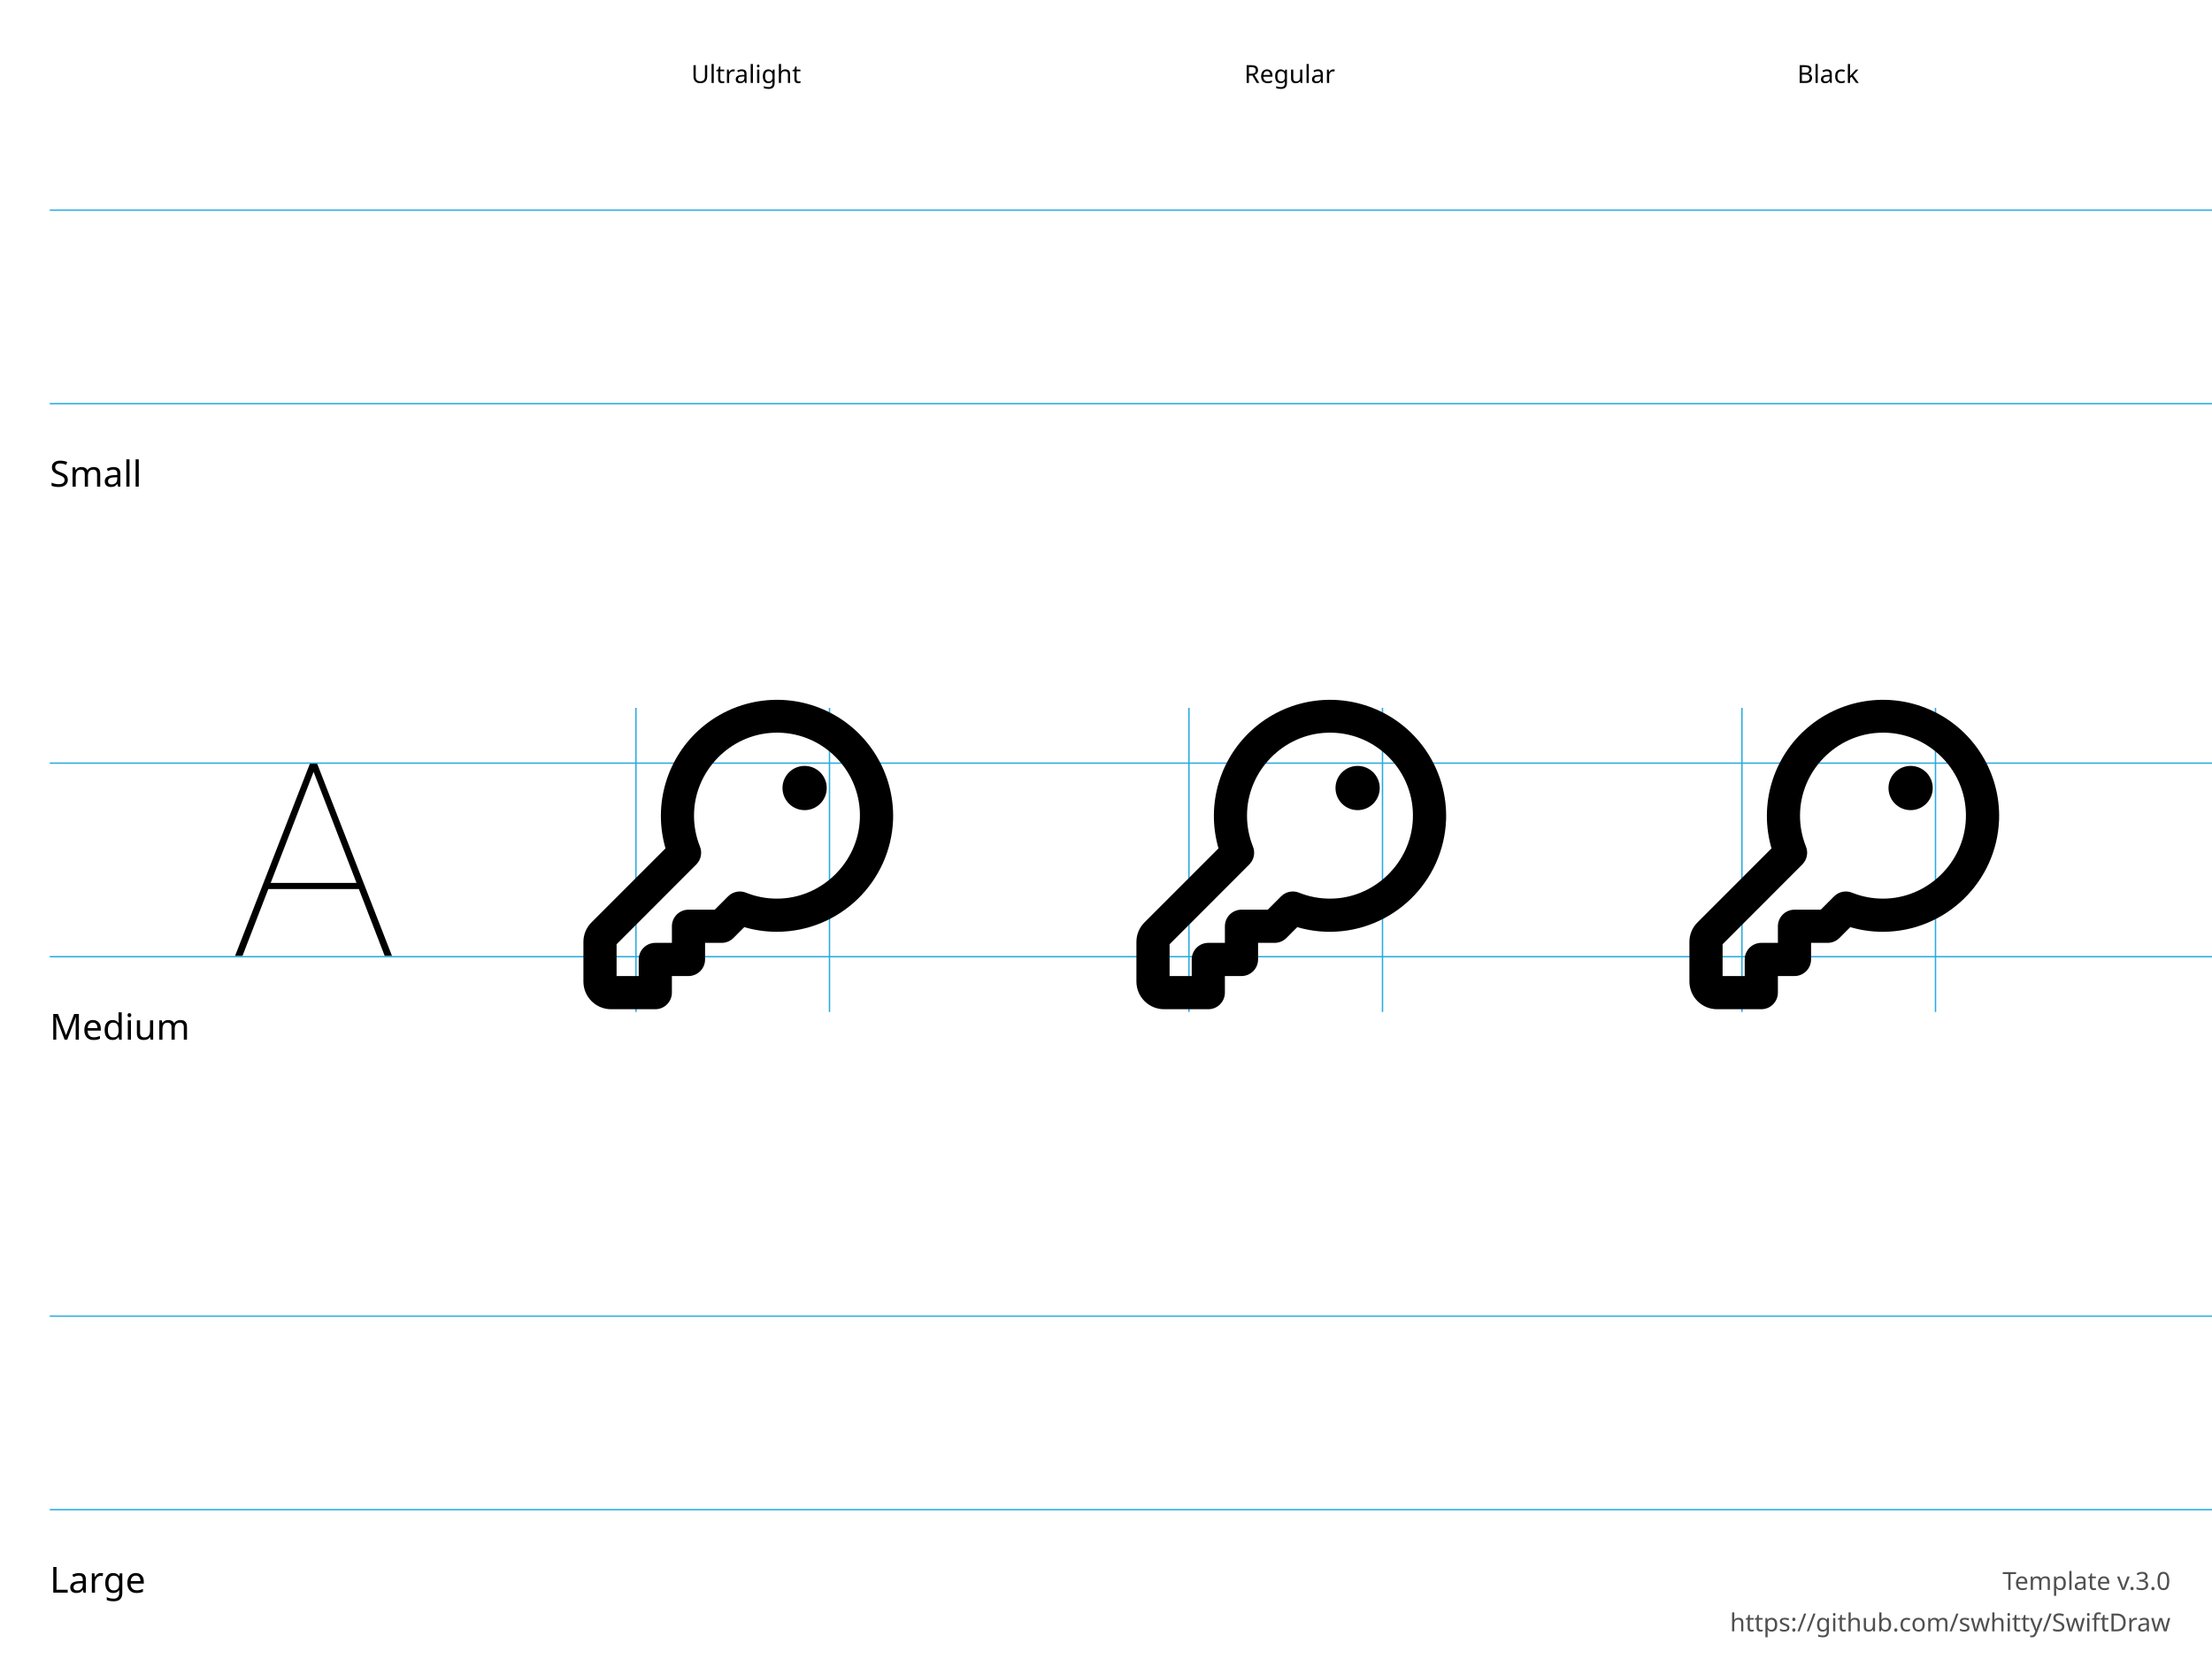
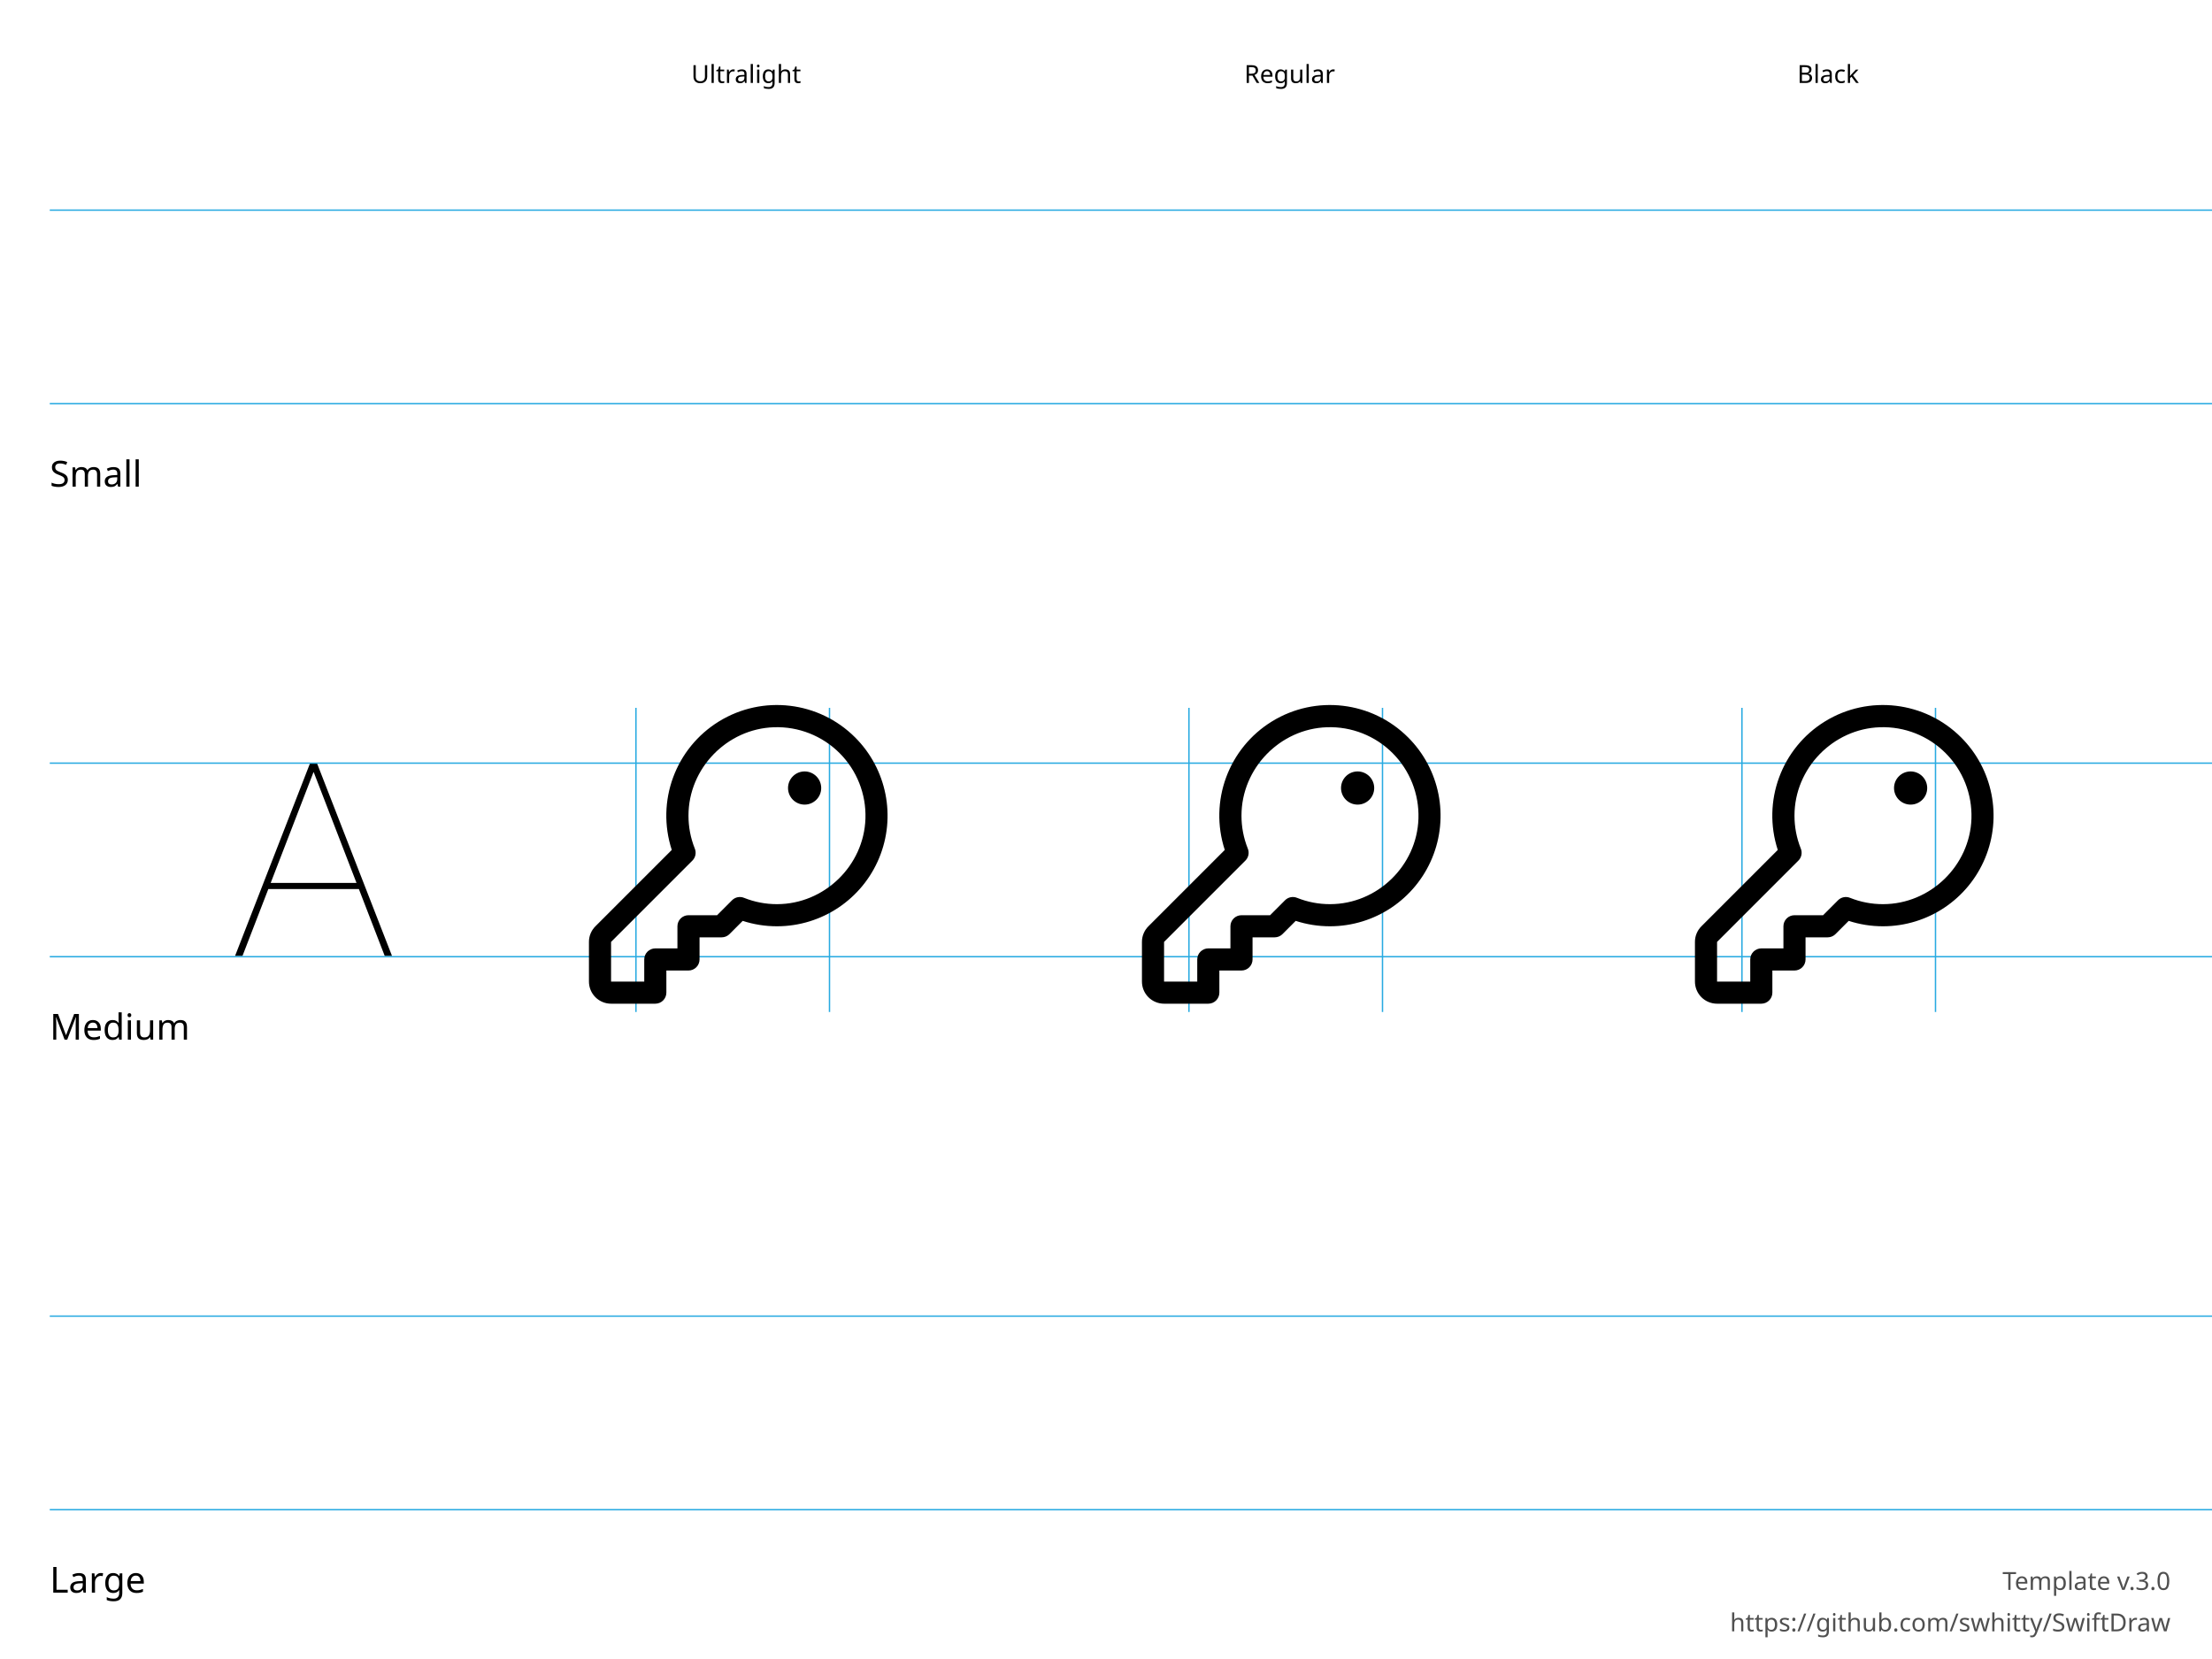
<svg xmlns="http://www.w3.org/2000/svg" height="600" width="800">
  <g id="Notes" font-family="LucidaGrande, 'Lucida Grande', sans-serif" font-size="13">
    <rect fill="white" height="600.0" width="800.0" x="0.0" y="0.0" />
    <g font-size="13">
      <text x="18.0" y="176.0">Small</text>
      <text x="18.0" y="376.0">Medium</text>
      <text x="18.0" y="576.0">Large</text>
    </g>
    <g font-size="9">
      <text x="250.0" y="30.0">Ultralight</text>
      <text x="450.0" y="30.0">Regular</text>
      <text x="650.0" y="30.0">Black</text>
      <text id="template-version" fill="#505050" text-anchor="end" x="785.0" y="575.0">Template v.3.0</text>
      <a href="https://github.com/swhitty/SwiftDraw">
        <text fill="#505050" text-anchor="end" x="785.0" y="590.0">https://github.com/swhitty/SwiftDraw</text>
      </a>
    </g>
  </g>
  <g id="Guides" stroke="rgb(39, 170, 225)" stroke-width="0.5">
    <path id="Capline-S" d="M18,76 l800,0" />
    <path id="H-reference" d="M85,145.755 L87.685,145.755 L113.369,79.287 L114.052,79.287 L114.052,76 L112.148,76 L85,145.755 Z M95.693,121.536 L130.996,121.536 L130.263,119.313 L96.474,119.313 L95.693,121.536 Z M139.15,145.755 L141.787,145.755 L114.638,76 L113.466,76 L113.466,79.287 L139.15,145.755 Z" stroke="none" transform="translate(0,200)" />
    <path id="Baseline-S" d="M18,146 l800,0" />
    <path id="left-margin-Ultralight-M" d="M230,256 l0,110" />
    <path id="right-margin-Ultralight-M" d="M300,256 l0,110" />
    <path id="left-margin-Regular-M" d="M430,256 l0,110" />
    <path id="right-margin-Regular-M" d="M500,256 l0,110" />
    <path id="left-margin-Black-M" d="M630,256 l0,110" />
    <path id="right-margin-Black-M" d="M700,256 l0,110" />
    <path id="Capline-M" d="M18,276 l800,0" />
    <path id="Baseline-M" d="M18,346 l800,0" />
    <path id="Capline-L" d="M18,476 l800,0" />
    <path id="Baseline-L" d="M18,546 l800,0" />
  </g>
  <g id="Symbols">
    <g id="Ultralight-M" transform="translate(0,200)">
-       <path d="M299,85 C299,89.418 295.418,93 291,93 C286.582,93 283,89.418 283,85 C283,80.582 286.582,77 291,77 C293.122,77 295.157,77.843 296.657,79.343 C298.157,80.843 299,82.878 299,85 Z M323,96.37 C322.185,118.974 303.673,136.905 281.055,137 L281,137 C276.998,137.006 273.015,136.437 269.175,135.31 L265.245,139.245 C264.119,140.37 262.592,141.001 261,141 L255,141 L255,147 C255,148.591 254.368,150.117 253.243,151.243 C252.117,152.368 250.591,153 249,153 L243,153 L243,159 C243,160.591 242.368,162.117 241.243,163.243 C240.117,164.368 238.591,165 237,165 L221,165 C218.348,165 215.804,163.946 213.929,162.071 C212.054,160.196 211,157.652 211,155 L211,140.655 C210.993,138.002 212.048,135.456 213.93,133.585 L240.69,106.825 C236.059,90.901 241.232,73.744 253.893,63.033 C266.554,52.322 284.331,50.064 299.268,57.269 C314.204,64.475 323.502,79.794 323,96.37 Z M302.215,73.785 C296.363,67.881 288.307,64.695 280,65 C264,65.5 251,78.945 251,94.945 C250.988,98.744 251.701,102.51 253.1,106.041 C254.065,108.296 253.561,110.912 251.825,112.646 L223,141.5 L223,153 L231,153 L231,147 C231,145.409 231.632,143.883 232.757,142.757 C233.883,141.632 235.409,141 237,141 L243,141 L243,135 C243,133.409 243.632,131.883 244.757,130.757 C245.883,129.632 247.409,129 249,129 L258.5,129 L263.325,124.175 C265.06,122.438 267.678,121.932 269.935,122.9 C273.456,124.297 277.212,125.01 281,125 L281.04,125 C297.04,125 310.475,111.965 310.985,96 C311.29,87.696 308.11,79.642 302.215,73.785 Z" />
+       <path d="M309.285,66.715 C296.206,53.618 275.85,51.204 260.071,60.88 C244.292,70.556 237.212,89.794 242.955,107.39 L215.345,135 C213.838,136.495 212.993,138.532 213,140.655 L213,155 C213,157.122 213.843,159.157 215.343,160.657 C216.843,162.157 218.878,163 221,163 L237,163 C238.061,163 239.078,162.579 239.828,161.828 C240.579,161.078 241,160.061 241,159 L241,151 L249,151 C250.061,151 251.078,150.579 251.828,149.828 C252.579,149.078 253,148.061 253,147 L253,139 L261,139 C262.061,139.001 263.079,138.58 263.83,137.83 L268.61,133.045 C272.611,134.346 276.793,135.006 281,135 L281.05,135 C297.22,134.98 311.787,125.227 317.966,110.284 C324.145,95.342 320.719,78.149 309.285,66.715 Z M313,96.05 C312.455,113.095 298.125,126.98 281.055,127 L281,127 C276.951,127.007 272.938,126.242 269.175,124.745 C267.669,124.091 265.916,124.424 264.755,125.585 L259.345,131 L249,131 C247.939,131 246.922,131.421 246.172,132.172 C245.421,132.922 245,133.939 245,135 L245,143 L237,143 C235.939,143 234.922,143.421 234.172,144.172 C233.421,144.922 233,145.939 233,147 L233,155 L221,155 L221,140.655 L250.415,111.245 C251.576,110.084 251.909,108.331 251.255,106.825 C249.754,103.05 248.988,99.023 249,94.96 C249,77.89 262.905,63.56 279.95,63.015 C288.8,62.72 297.377,66.105 303.64,72.365 C309.902,78.625 313.291,87.2 313,96.05 Z M297,85 C297,88.314 294.314,91 291,91 C287.686,91 285,88.314 285,85 C285,81.686 287.686,79 291,79 C292.591,79 294.117,79.632 295.243,80.757 C296.368,81.883 297,83.409 297,85 Z" />
    </g>
    <g id="Regular-M" transform="translate(0,200)">
-       <path d="M499,85 C499,89.418 495.418,93 491,93 C486.582,93 483,89.418 483,85 C483,80.582 486.582,77 491,77 C493.122,77 495.157,77.843 496.657,79.343 C498.157,80.843 499,82.878 499,85 Z M523,96.37 C522.185,118.974 503.673,136.905 481.055,137 L481,137 C476.998,137.006 473.015,136.437 469.175,135.31 L465.245,139.245 C464.119,140.37 462.592,141.001 461,141 L455,141 L455,147 C455,148.591 454.368,150.117 453.243,151.243 C452.117,152.368 450.591,153 449,153 L443,153 L443,159 C443,160.591 442.368,162.117 441.243,163.243 C440.117,164.368 438.591,165 437,165 L421,165 C418.348,165 415.804,163.946 413.929,162.071 C412.054,160.196 411,157.652 411,155 L411,140.655 C410.993,138.002 412.048,135.456 413.93,133.585 L440.69,106.825 C436.059,90.901 441.232,73.744 453.893,63.033 C466.554,52.322 484.331,50.064 499.268,57.269 C514.204,64.475 523.502,79.794 523,96.37 Z M502.215,73.785 C496.363,67.881 488.307,64.695 480,65 C464,65.5 451,78.945 451,94.945 C450.988,98.744 451.701,102.51 453.1,106.041 C454.065,108.296 453.561,110.912 451.825,112.646 L423,141.5 L423,153 L431,153 L431,147 C431,145.409 431.632,143.883 432.757,142.757 C433.883,141.632 435.409,141 437,141 L443,141 L443,135 C443,133.409 443.632,131.883 444.757,130.757 C445.883,129.632 447.409,129 449,129 L458.5,129 L463.325,124.175 C465.06,122.438 467.678,121.932 469.935,122.9 C473.456,124.297 477.212,125.01 481,125 L481.04,125 C497.04,125 510.475,111.965 510.985,96 C511.29,87.696 508.11,79.642 502.215,73.785 Z" />
+       <path d="M509.285,66.715 C496.206,53.618 475.85,51.204 460.071,60.88 C444.292,70.556 437.212,89.794 442.955,107.39 L415.345,135 C413.838,136.495 412.993,138.532 413,140.655 L413,155 C413,157.122 413.843,159.157 415.343,160.657 C416.843,162.157 418.878,163 421,163 L437,163 C438.061,163 439.078,162.579 439.828,161.828 C440.579,161.078 441,160.061 441,159 L441,151 L449,151 C450.061,151 451.078,150.579 451.828,149.828 C452.579,149.078 453,148.061 453,147 L453,139 L461,139 C462.061,139.001 463.079,138.58 463.83,137.83 L468.61,133.045 C472.611,134.346 476.793,135.006 481,135 L481.05,135 C497.22,134.98 511.787,125.227 517.966,110.284 C524.145,95.342 520.719,78.149 509.285,66.715 Z M513,96.05 C512.455,113.095 498.125,126.98 481.055,127 L481,127 C476.951,127.007 472.938,126.242 469.175,124.745 C467.669,124.091 465.916,124.424 464.755,125.585 L459.345,131 L449,131 C447.939,131 446.922,131.421 446.172,132.172 C445.421,132.922 445,133.939 445,135 L445,143 L437,143 C435.939,143 434.922,143.421 434.172,144.172 C433.421,144.922 433,145.939 433,147 L433,155 L421,155 L421,140.655 L450.415,111.245 C451.576,110.084 451.909,108.331 451.255,106.825 C449.754,103.05 448.988,99.023 449,94.96 C449,77.89 462.905,63.56 479.95,63.015 C488.8,62.72 497.377,66.105 503.64,72.365 C509.902,78.625 513.291,87.2 513,96.05 Z M497,85 C497,88.314 494.314,91 491,91 C487.686,91 485,88.314 485,85 C485,81.686 487.686,79 491,79 C492.591,79 494.117,79.632 495.243,80.757 C496.368,81.883 497,83.409 497,85 Z" />
    </g>
    <g id="Black-M" transform="translate(0,200)">
-       <path d="M699,85 C699,89.418 695.418,93 691,93 C686.582,93 683,89.418 683,85 C683,80.582 686.582,77 691,77 C693.122,77 695.157,77.843 696.657,79.343 C698.157,80.843 699,82.878 699,85 Z M723,96.37 C722.185,118.974 703.673,136.905 681.055,137 L681,137 C676.998,137.006 673.015,136.437 669.175,135.31 L665.245,139.245 C664.119,140.37 662.592,141.001 661,141 L655,141 L655,147 C655,148.591 654.368,150.117 653.243,151.243 C652.117,152.368 650.591,153 649,153 L643,153 L643,159 C643,160.591 642.368,162.117 641.243,163.243 C640.117,164.368 638.591,165 637,165 L621,165 C618.348,165 615.804,163.946 613.929,162.071 C612.054,160.196 611,157.652 611,155 L611,140.655 C610.993,138.002 612.048,135.456 613.93,133.585 L640.69,106.825 C636.059,90.901 641.232,73.744 653.893,63.033 C666.554,52.322 684.331,50.064 699.268,57.269 C714.204,64.475 723.502,79.794 723,96.37 Z M702.215,73.785 C696.363,67.881 688.307,64.695 680,65 C664,65.5 651,78.945 651,94.945 C650.988,98.744 651.701,102.51 653.1,106.041 C654.065,108.296 653.561,110.912 651.825,112.646 L623,141.5 L623,153 L631,153 L631,147 C631,145.409 631.632,143.883 632.757,142.757 C633.883,141.632 635.409,141 637,141 L643,141 L643,135 C643,133.409 643.632,131.883 644.757,130.757 C645.883,129.632 647.409,129 649,129 L658.5,129 L663.325,124.175 C665.06,122.438 667.678,121.932 669.935,122.9 C673.456,124.297 677.212,125.01 681,125 L681.04,125 C697.04,125 710.475,111.965 710.985,96 C711.29,87.696 708.11,79.642 702.215,73.785 Z" />
+       <path d="M709.285,66.715 C696.206,53.618 675.85,51.204 660.071,60.88 C644.292,70.556 637.212,89.794 642.955,107.39 L615.345,135 C613.838,136.495 612.993,138.532 613,140.655 L613,155 C613,157.122 613.843,159.157 615.343,160.657 C616.843,162.157 618.878,163 621,163 L637,163 C638.061,163 639.078,162.579 639.828,161.828 C640.579,161.078 641,160.061 641,159 L641,151 L649,151 C650.061,151 651.078,150.579 651.828,149.828 C652.579,149.078 653,148.061 653,147 L653,139 L661,139 C662.061,139.001 663.079,138.58 663.83,137.83 L668.61,133.045 C672.611,134.346 676.793,135.006 681,135 L681.05,135 C697.22,134.98 711.787,125.227 717.966,110.284 C724.145,95.342 720.719,78.149 709.285,66.715 Z M713,96.05 C712.455,113.095 698.125,126.98 681.055,127 L681,127 C676.951,127.007 672.938,126.242 669.175,124.745 C667.669,124.091 665.916,124.424 664.755,125.585 L659.345,131 L649,131 C647.939,131 646.922,131.421 646.172,132.172 C645.421,132.922 645,133.939 645,135 L645,143 L637,143 C635.939,143 634.922,143.421 634.172,144.172 C633.421,144.922 633,145.939 633,147 L633,155 L621,155 L621,140.655 L650.415,111.245 C651.576,110.084 651.909,108.331 651.255,106.825 C649.754,103.05 648.988,99.023 649,94.96 C649,77.89 662.905,63.56 679.95,63.015 C688.8,62.72 697.377,66.105 703.64,72.365 C709.902,78.625 713.291,87.2 713,96.05 Z M697,85 C697,88.314 694.314,91 691,91 C687.686,91 685,88.314 685,85 C685,81.686 687.686,79 691,79 C692.591,79 694.117,79.632 695.243,80.757 C696.368,81.883 697,83.409 697,85 Z" />
    </g>
  </g>
</svg>
